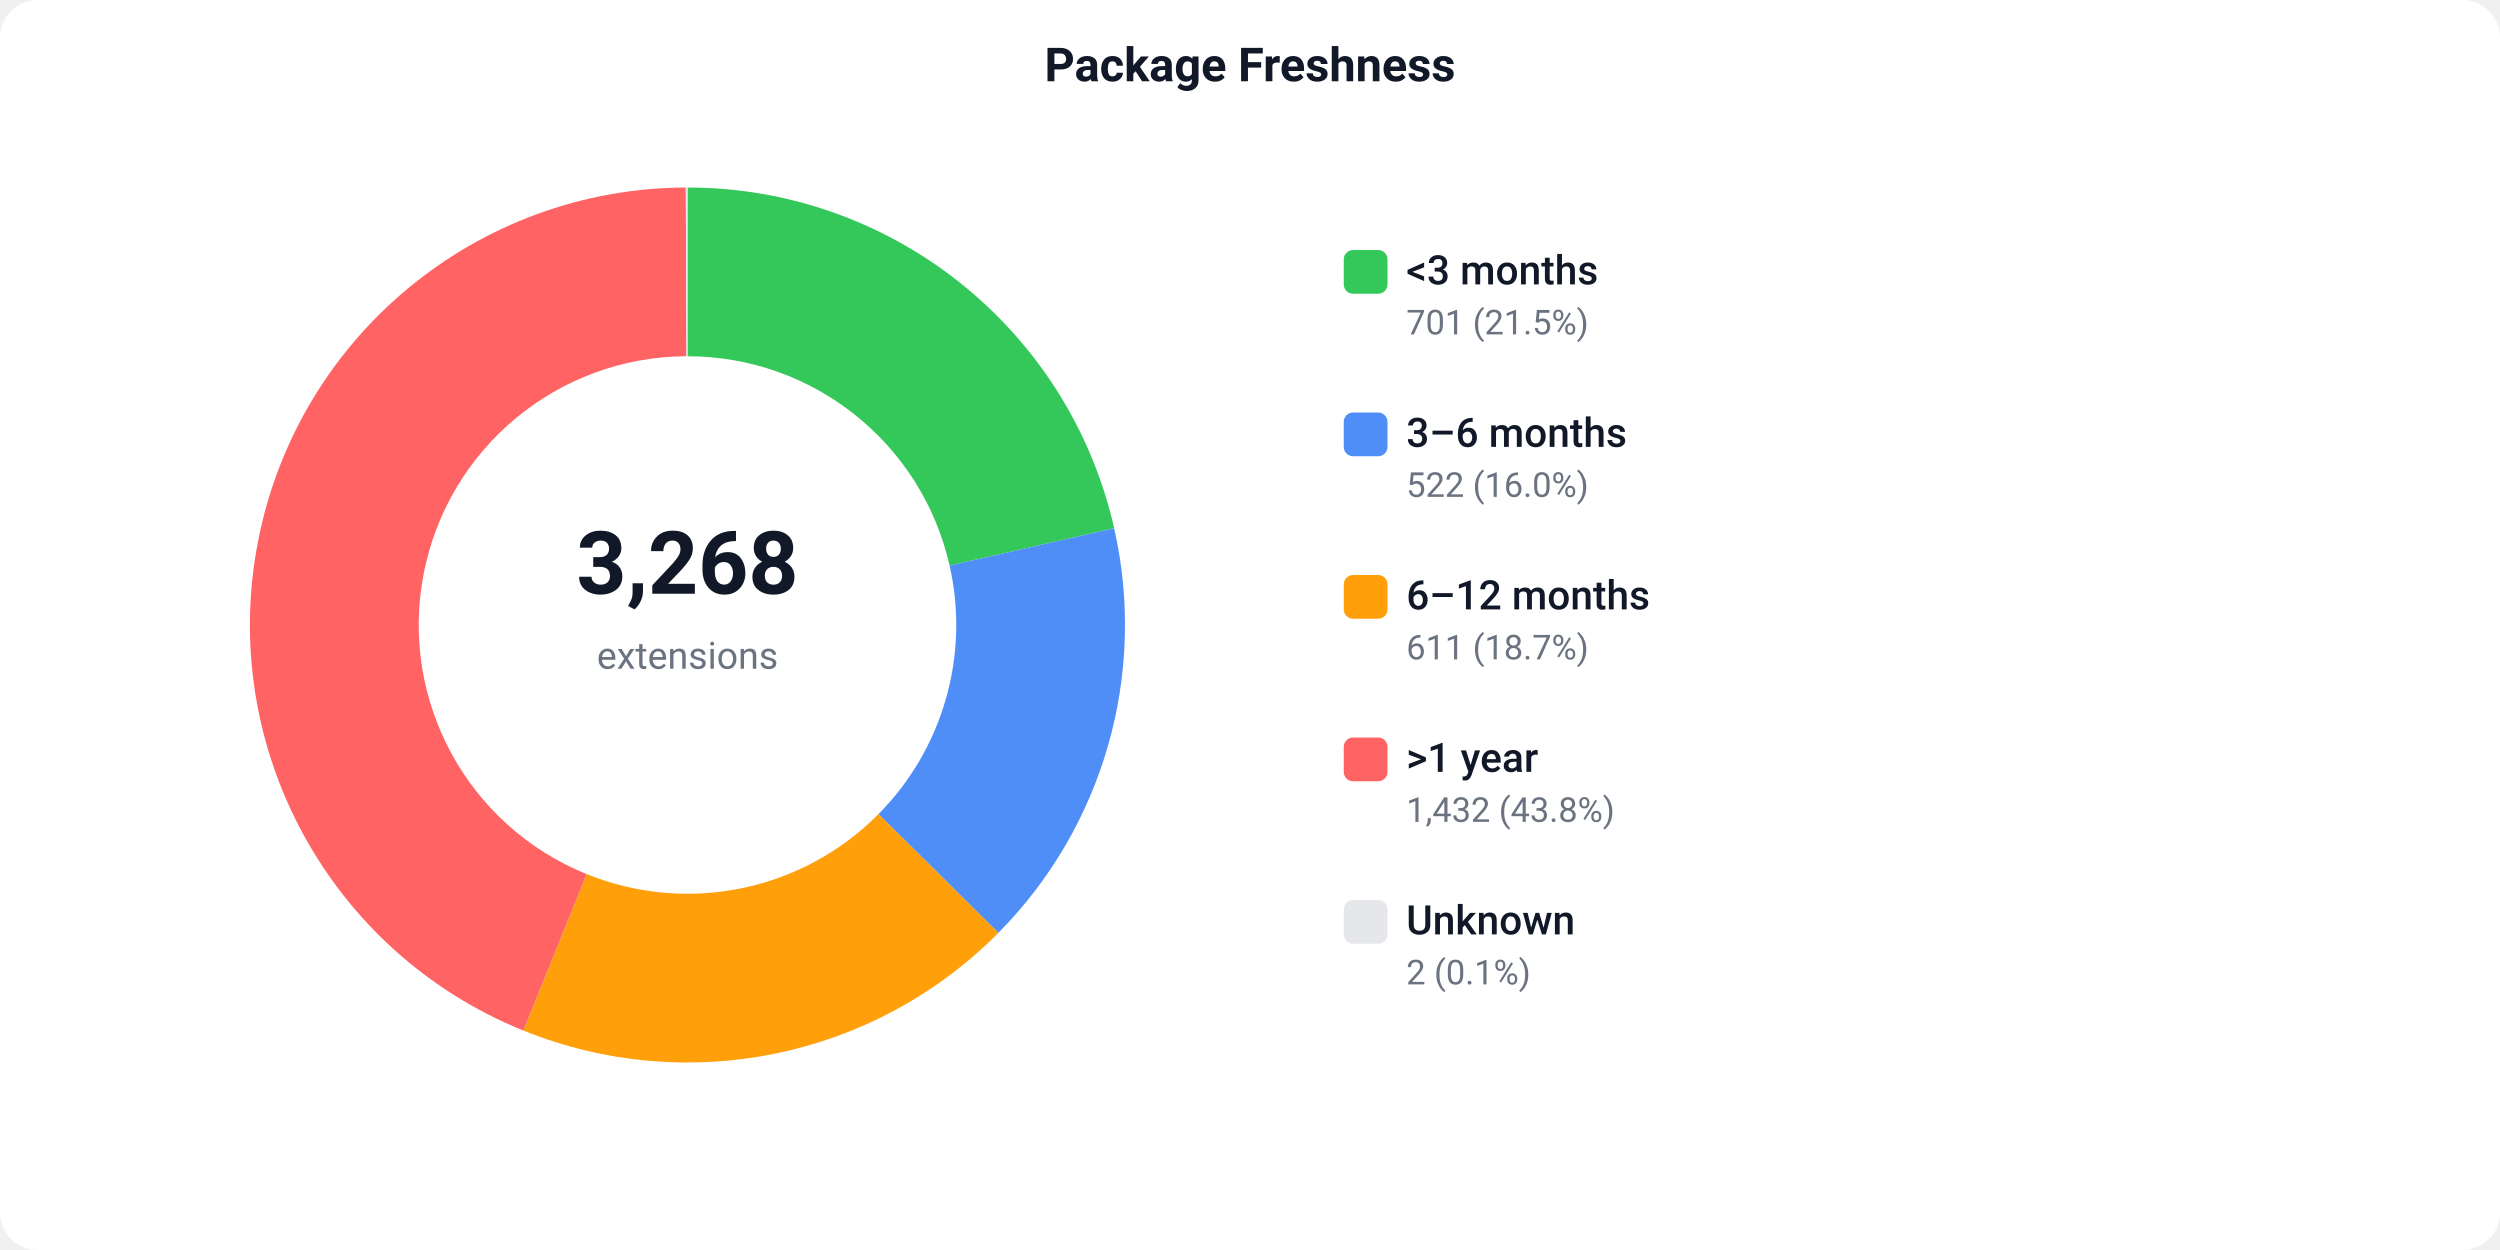
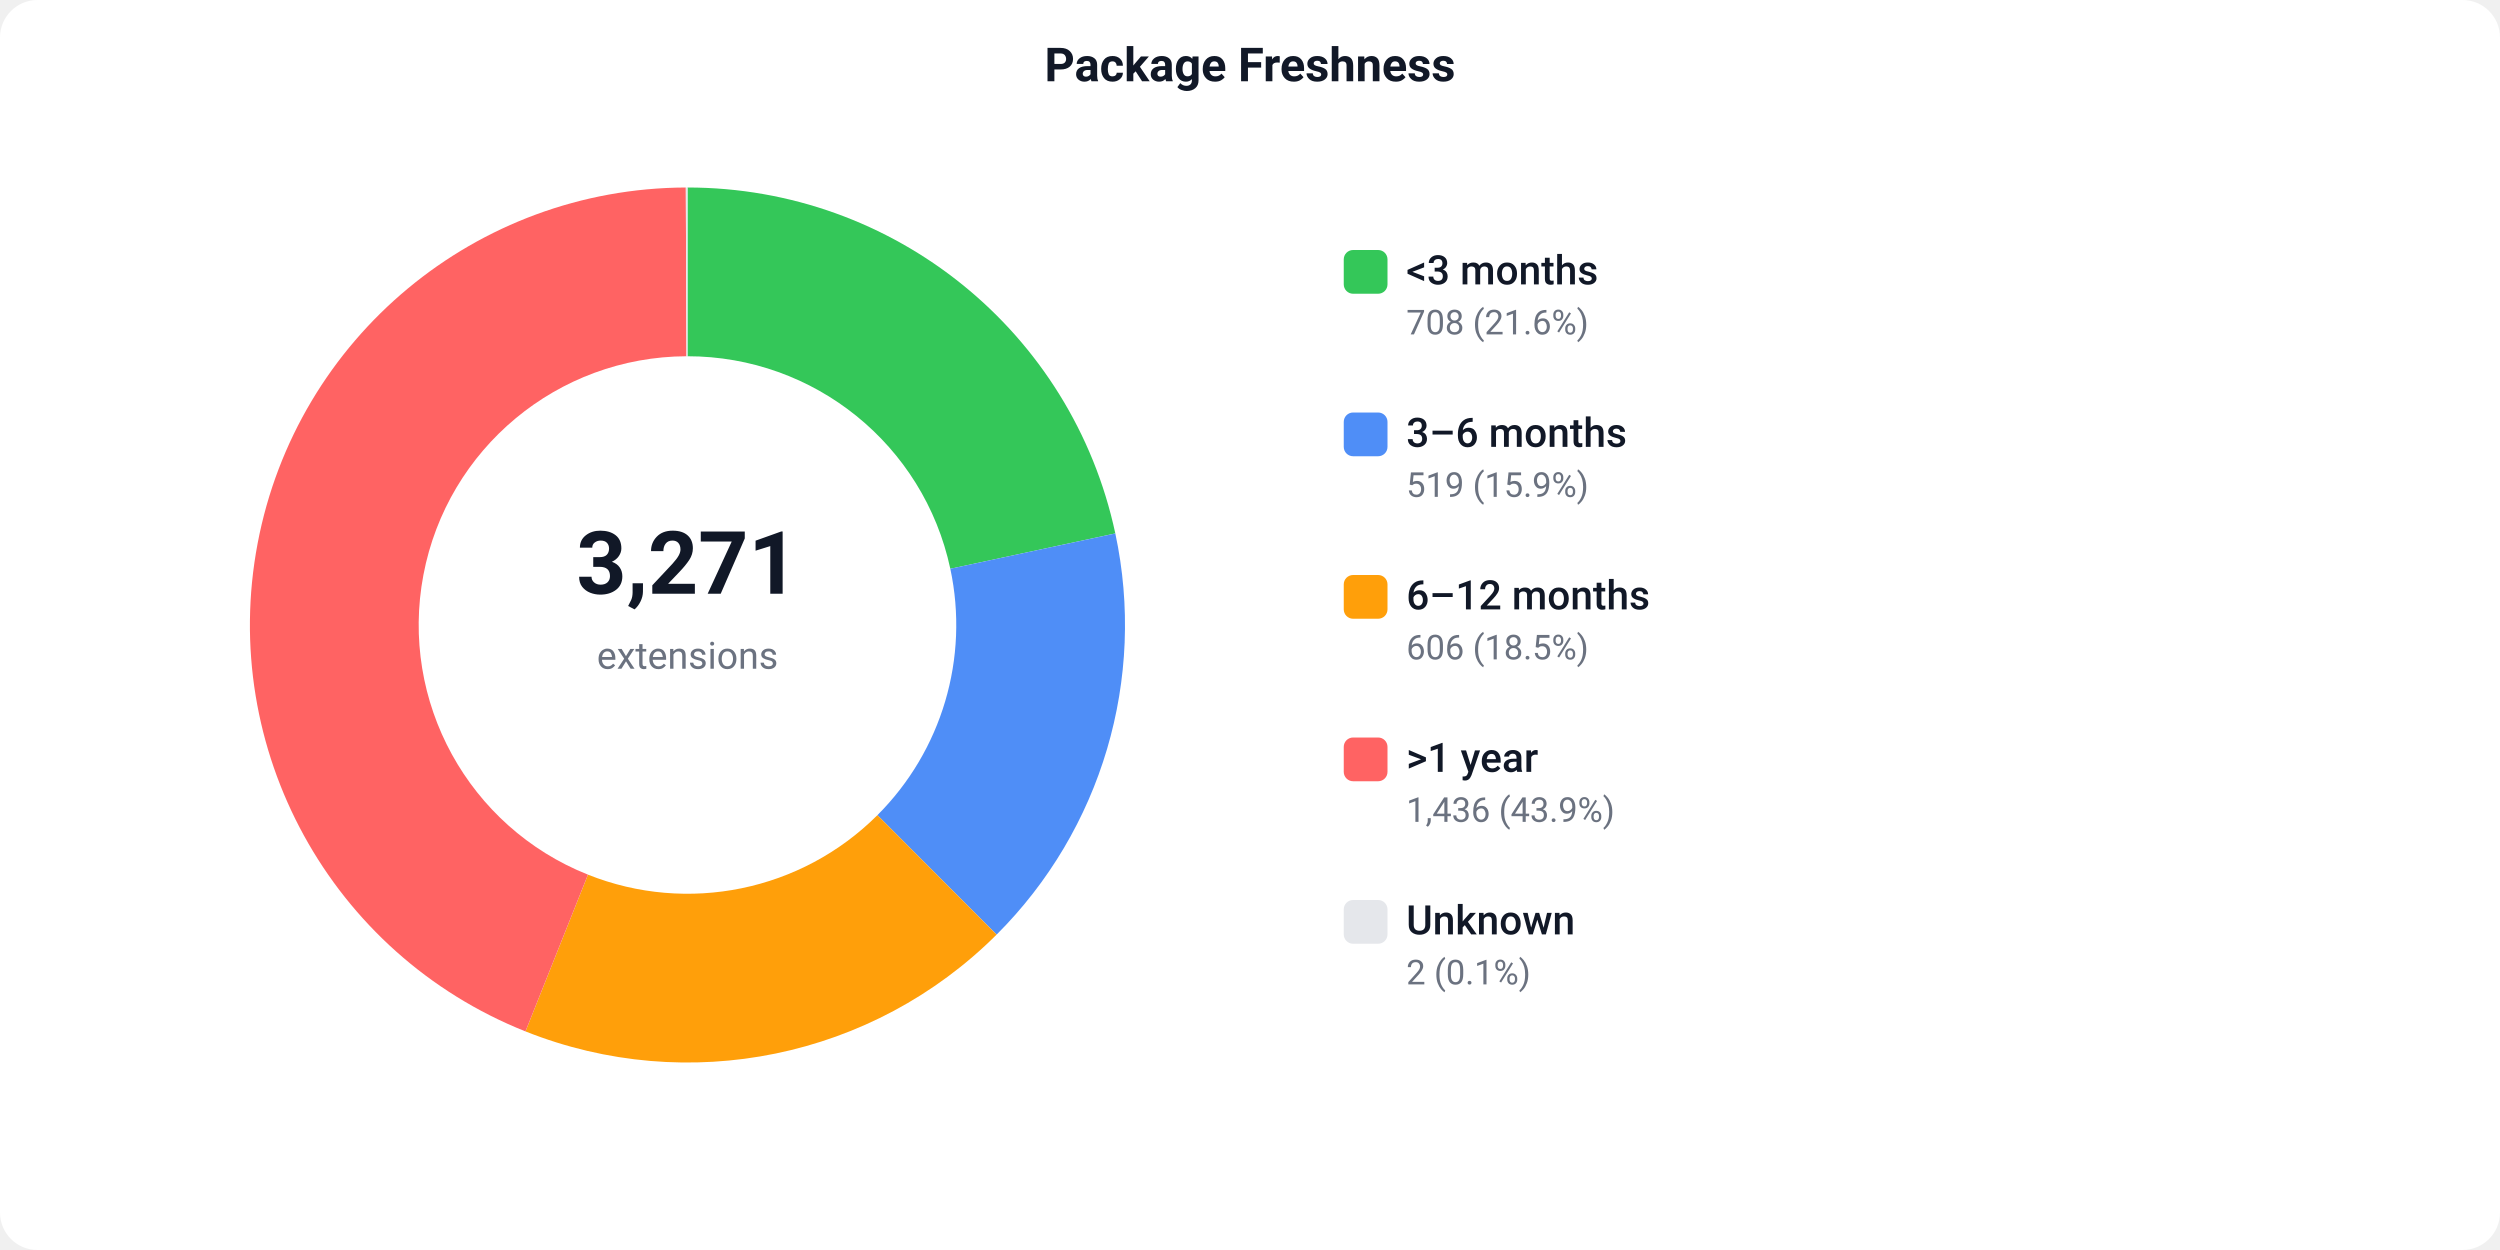
<svg xmlns="http://www.w3.org/2000/svg" width="800" height="400" viewBox="0 0 800 400">
  <defs>
    <style>text { font-family: -apple-system, BlinkMacSystemFont, 'Segoe UI', Roboto, sans-serif; }</style>
  </defs>
  <rect width="800" height="400" fill="#ffffff" rx="12" />
  <text x="400" y="26" text-anchor="middle" font-size="15" font-weight="600" fill="#111827">Package Freshness</text>
-   <path d="M 220.00 60.00 A 140 140 0 0 1 356.53 169.03 L 303.87 180.98 A 86 86 0 0 0 220.00 114.00 Z" fill="#34C759" />
-   <path d="M 356.53 169.03 A 140 140 0 0 1 319.47 298.52 L 281.10 260.52 A 86 86 0 0 0 303.87 180.98 Z" fill="#4F8EF7" />
-   <path d="M 319.47 298.52 A 140 140 0 0 1 167.48 329.78 L 187.74 279.72 A 86 86 0 0 0 281.10 260.52 Z" fill="#FF9F0A" />
-   <path d="M 167.48 329.78 A 140 140 0 0 1 219.46 60.00 L 219.67 114.00 A 86 86 0 0 0 187.74 279.72 Z" fill="#FF6363" />
+   <path d="M 220.00 60.00 A 140 140 0 0 1 356.90 170.70 L 304.10 182.00 A 86 86 0 0 0 220.00 114.00 Z" fill="#34C759" />
+   <path d="M 356.90 170.70 A 140 140 0 0 1 318.92 299.07 L 280.77 260.85 A 86 86 0 0 0 304.10 182.00 Z" fill="#4F8EF7" />
+   <path d="M 318.92 299.07 A 140 140 0 0 1 168.15 330.05 L 188.15 279.89 A 86 86 0 0 0 280.77 260.85 Z" fill="#FF9F0A" />
+   <path d="M 168.15 330.05 A 140 140 0 0 1 219.46 60.00 L 219.67 114.00 A 86 86 0 0 0 188.15 279.89 Z" fill="#FF6363" />
  <path d="M 219.46 60.00 A 140 140 0 0 1 220.00 60.00 L 220.00 114.00 A 86 86 0 0 0 219.67 114.00 Z" fill="#e5e7eb" />
-   <text x="220" y="190" text-anchor="middle" font-size="28" font-weight="700" fill="#111827">3,268</text>
+   <text x="220" y="190" text-anchor="middle" font-size="28" font-weight="700" fill="#111827">3,271</text>
  <text x="220" y="214" text-anchor="middle" font-size="12" fill="#6b7280">extensions</text>
  <rect x="430" y="80" width="14" height="14" fill="#34C759" rx="3" />
  <text x="450" y="91" font-size="13" font-weight="500" fill="#111827">&lt;3 months</text>
-   <text x="450" y="107" font-size="11" fill="#6b7280">701 (21.5%)</text>
+   <text x="450" y="107" font-size="11" fill="#6b7280">708 (21.6%)</text>
  <rect x="430" y="132" width="14" height="14" fill="#4F8EF7" rx="3" />
  <text x="450" y="143" font-size="13" font-weight="500" fill="#111827">3–6 months</text>
-   <text x="450" y="159" font-size="11" fill="#6b7280">522 (16.0%)</text>
+   <text x="450" y="159" font-size="11" fill="#6b7280">519 (15.9%)</text>
  <rect x="430" y="184" width="14" height="14" fill="#FF9F0A" rx="3" />
  <text x="450" y="195" font-size="13" font-weight="500" fill="#111827">6–12 months</text>
-   <text x="450" y="211" font-size="11" fill="#6b7280">611 (18.7%)</text>
+   <text x="450" y="211" font-size="11" fill="#6b7280">606 (18.5%)</text>
  <rect x="430" y="236" width="14" height="14" fill="#FF6363" rx="3" />
  <text x="450" y="247" font-size="13" font-weight="500" fill="#111827">&gt;1 year</text>
-   <text x="450" y="263" font-size="11" fill="#6b7280">1,432 (43.8%)</text>
+   <text x="450" y="263" font-size="11" fill="#6b7280">1,436 (43.9%)</text>
  <rect x="430" y="288" width="14" height="14" fill="#e5e7eb" rx="3" />
  <text x="450" y="299" font-size="13" font-weight="500" fill="#111827">Unknown</text>
  <text x="450" y="315" font-size="11" fill="#6b7280">2 (0.1%)</text>
</svg>
